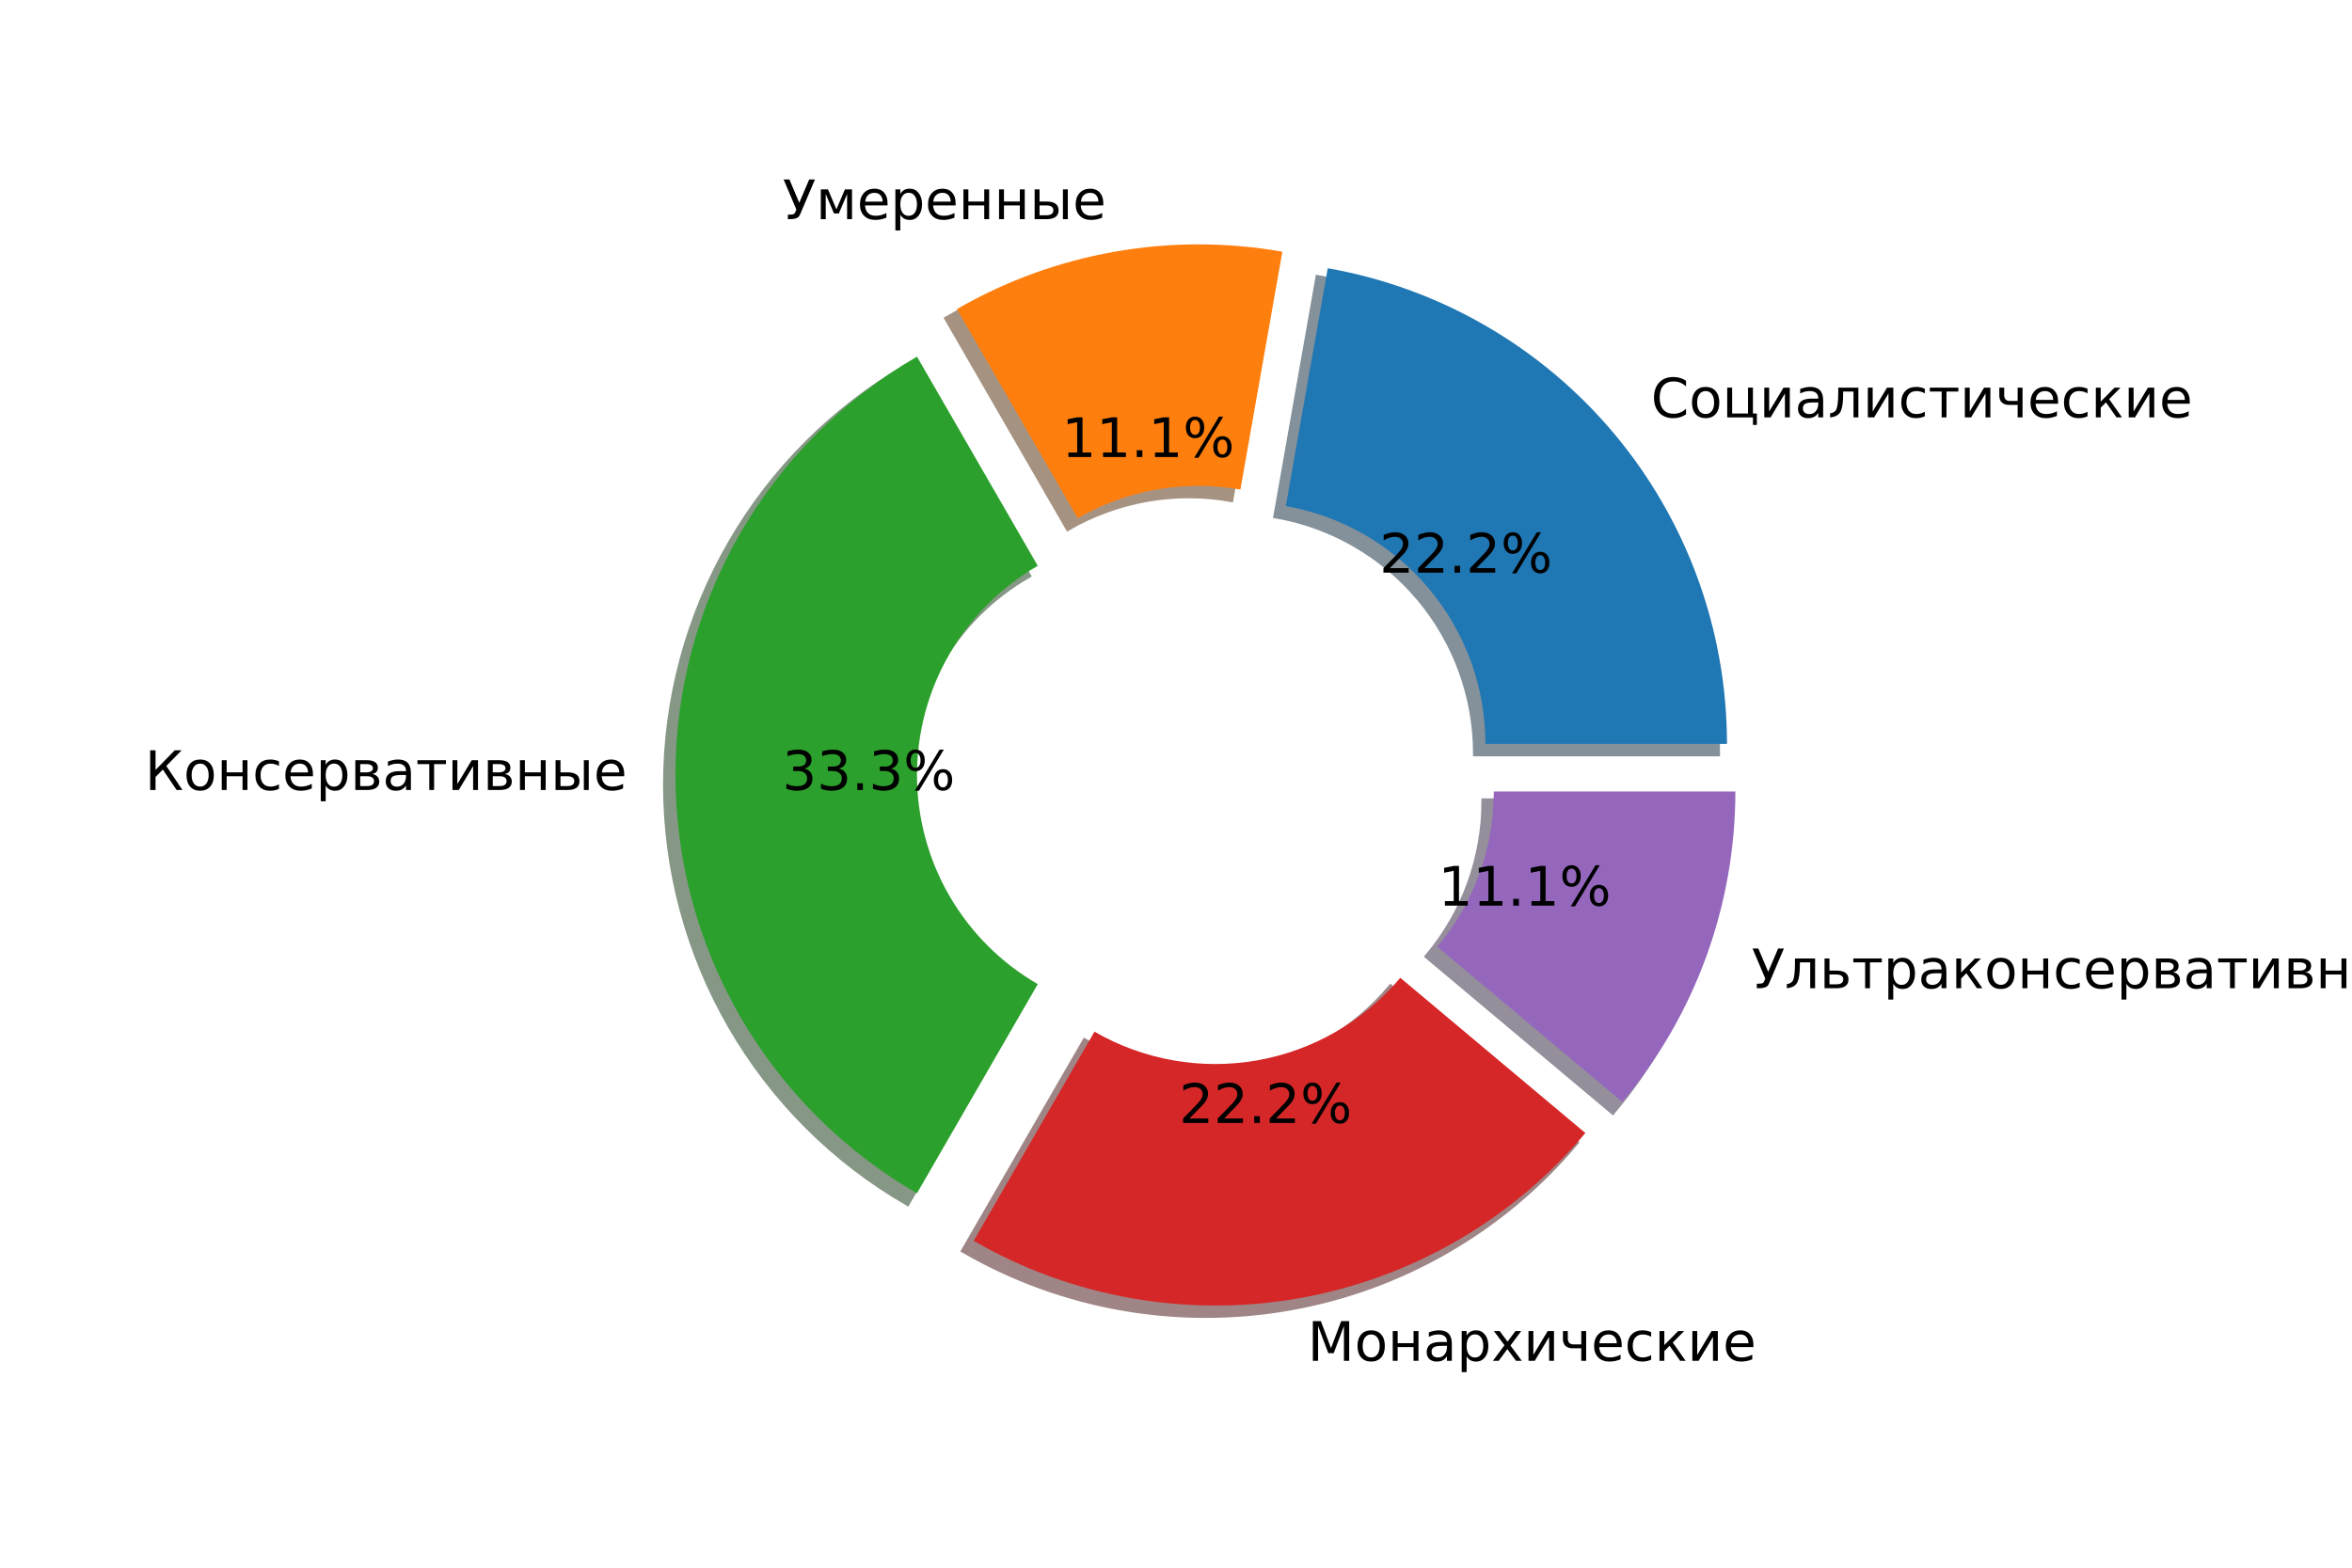
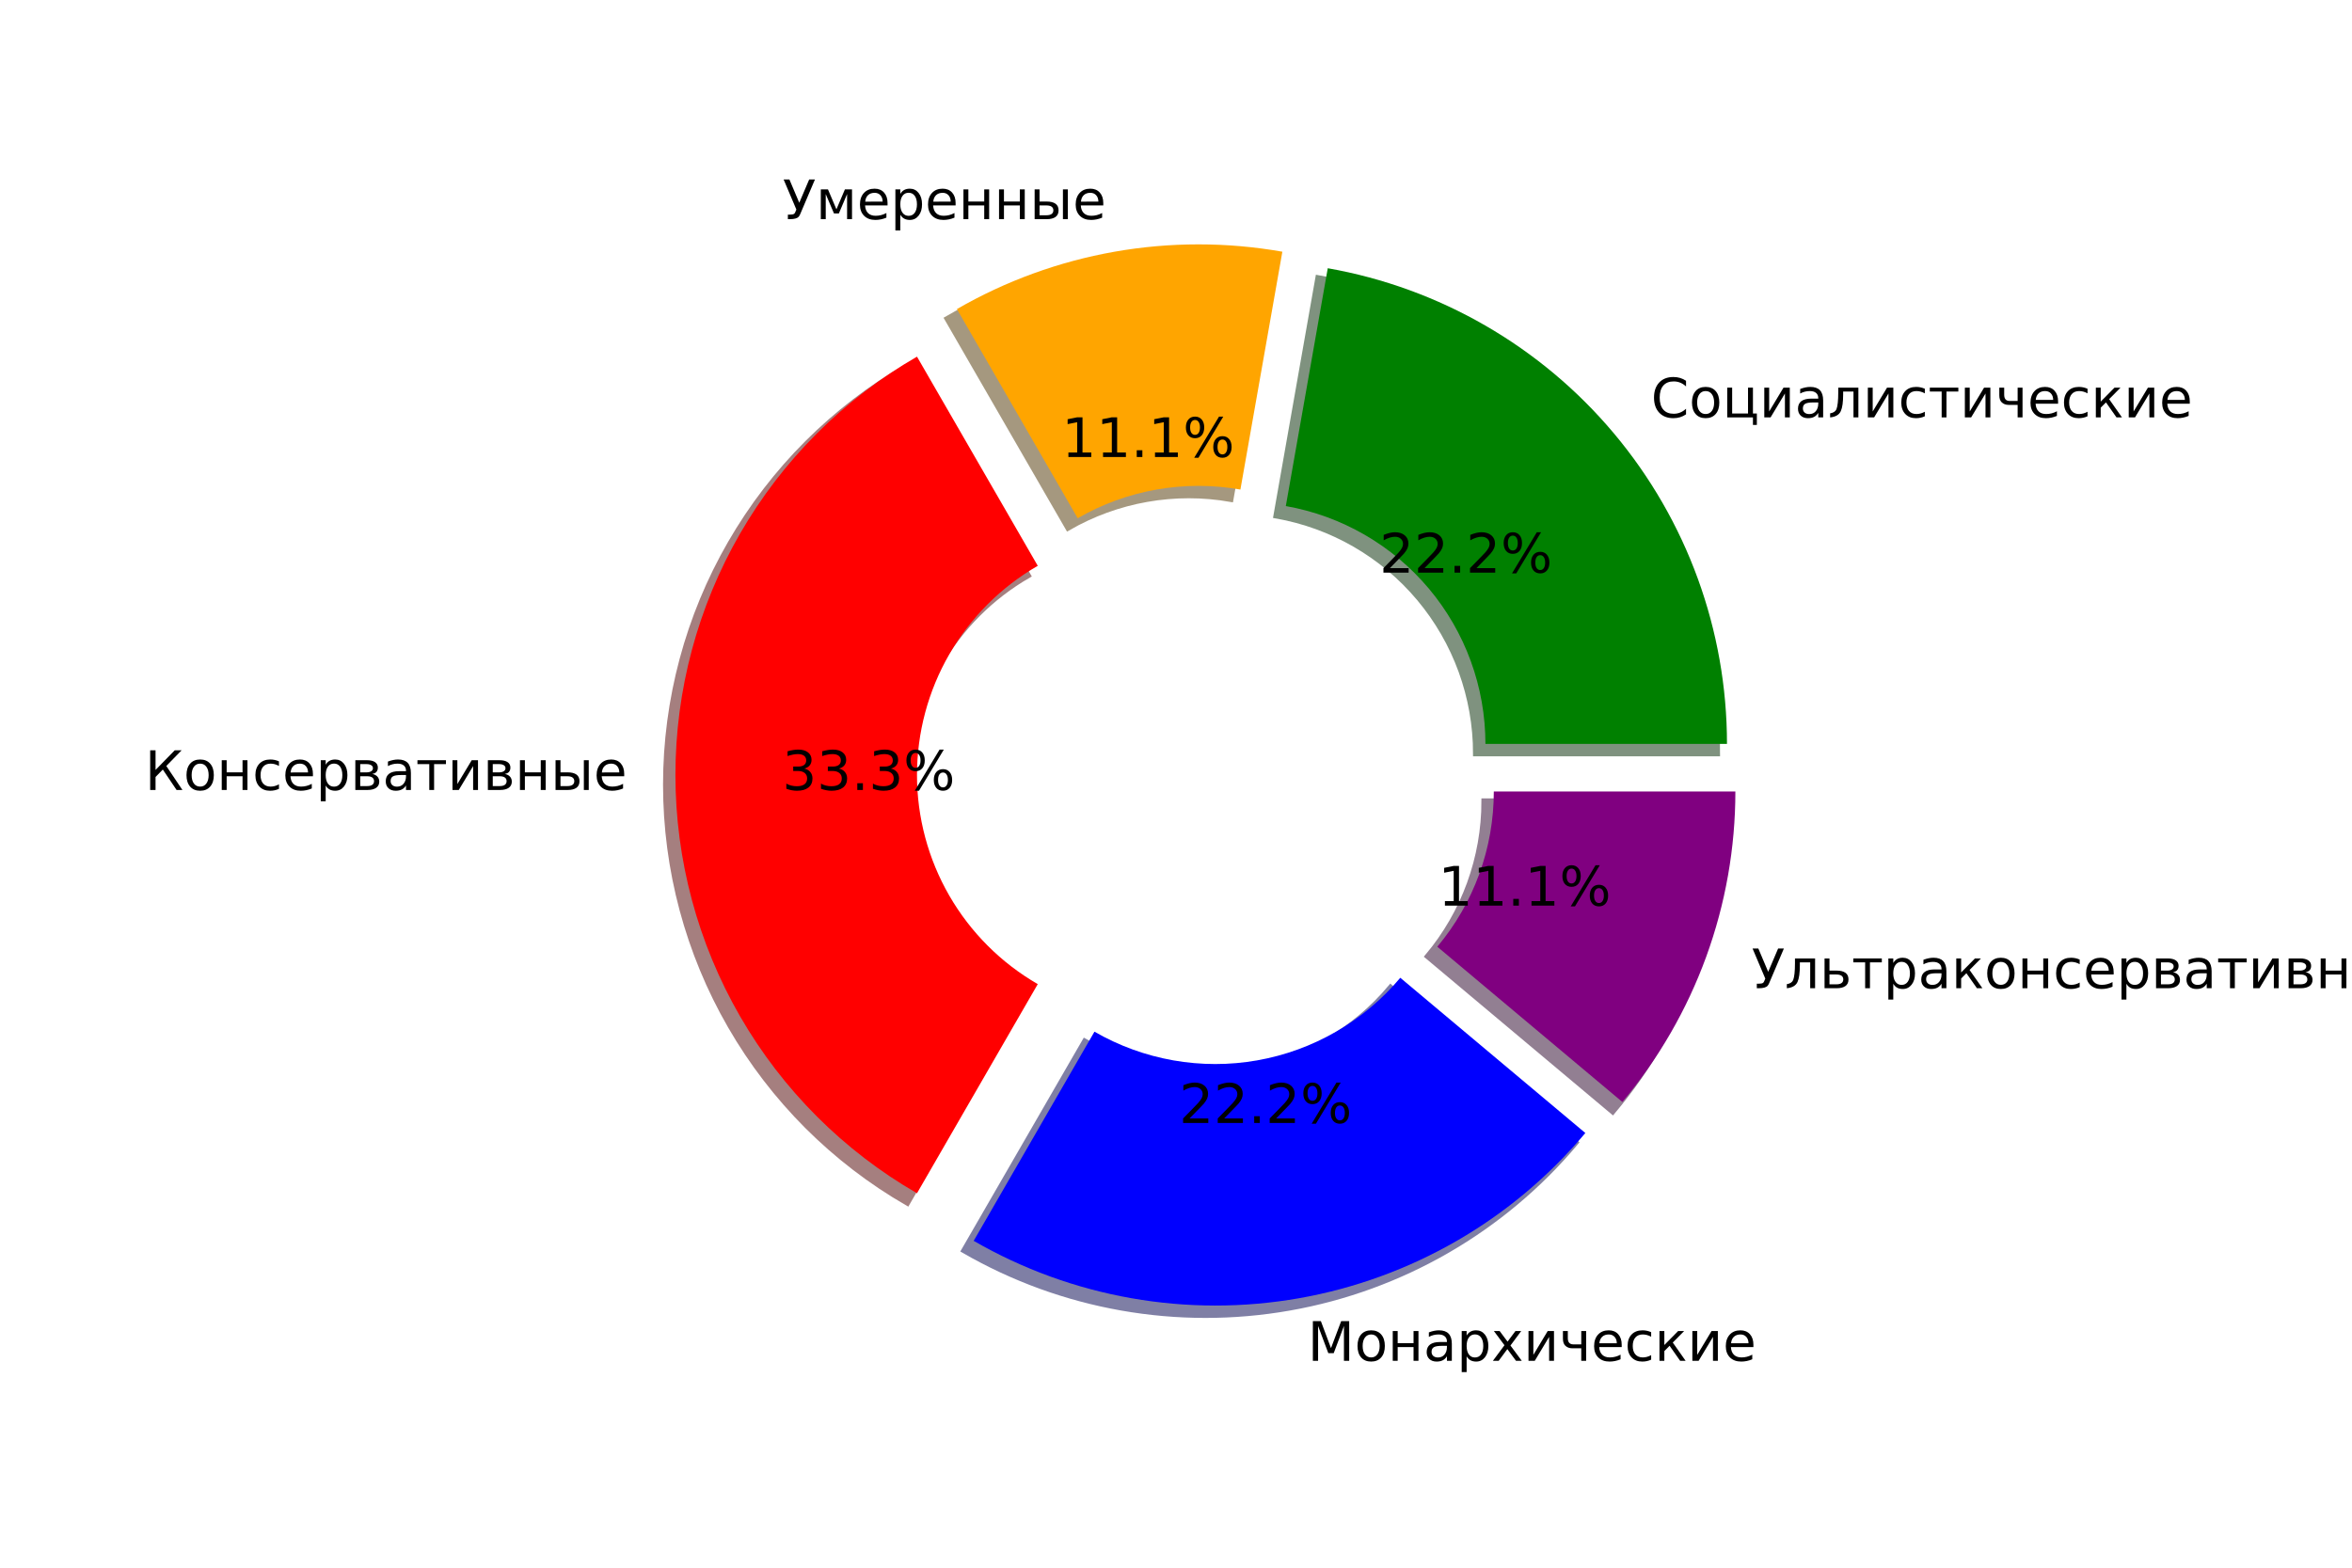
<svg xmlns="http://www.w3.org/2000/svg" xmlns:xlink="http://www.w3.org/1999/xlink" height="288pt" version="1.1" viewBox="0 0 432 288" width="432pt">
  <defs>
    <style type="text/css">*{stroke-linecap:butt;stroke-linejoin:round;}</style>
  </defs>
  <g id="figure_1">
    <g id="patch_1">
      <path d="M 0 288  L 432 288  L 432 0  L 0 0  z " style="fill:none;" />
    </g>
    <g id="axes_1">
      <g id="patch_2">
-         <path d="M 315.426 138.439  C 315.426 117.582 308.073 97.378 294.666 81.4  C 281.259 65.423 262.64 54.673 242.099 51.051  L 234.395 94.745  C 244.665 96.556 253.975 101.931 260.678 109.919  C 267.382 117.908 271.058 128.01 271.058 138.439  L 315.426 138.439  z " style="fill:#092436;opacity:0.5;stroke:#092436;stroke-linejoin:miter;" />
+         <path d="M 315.426 138.439  C 315.426 117.582 308.073 97.378 294.666 81.4  C 281.259 65.423 262.64 54.673 242.099 51.051  L 234.395 94.745  C 244.665 96.556 253.975 101.931 260.678 109.919  C 267.382 117.908 271.058 128.01 271.058 138.439  L 315.426 138.439  z " style="fill:#002600;opacity:0.5;stroke:#002600;stroke-linejoin:miter;" />
      </g>
      <g id="patch_3">
-         <path d="M 233.761 48.016  C 223.567 46.218 213.137 46.218 202.943 48.016  C 192.749 49.813 182.948 53.381 173.984 58.556  L 196.168 96.98  C 200.65 94.392 205.551 92.608 210.648 91.71  C 215.744 90.811 220.959 90.811 226.056 91.71  L 233.761 48.016  z " style="fill:#4c2604;opacity:0.5;stroke:#4c2604;stroke-linejoin:miter;" />
+         <path d="M 233.761 48.016  C 223.567 46.218 213.137 46.218 202.943 48.016  C 192.749 49.813 182.948 53.381 173.984 58.556  L 196.168 96.98  C 200.65 94.392 205.551 92.608 210.648 91.71  C 215.744 90.811 220.959 90.811 226.056 91.71  L 233.761 48.016  z " style="fill:#4c3200;opacity:0.5;stroke:#4c3200;stroke-linejoin:miter;" />
      </g>
      <g id="patch_4">
-         <path d="M 166.651 67.295  C 153.163 75.083 141.959 86.286 134.172 99.775  C 126.384 113.263 122.283 128.567 122.283 144.143  C 122.283 159.718 126.384 175.022 134.172 188.511  C 141.959 201.999 153.163 213.203 166.651 220.99  L 188.835 182.566  C 182.091 178.673 176.489 173.071 172.595 166.327  C 168.702 159.582 166.651 151.93 166.651 144.143  C 166.651 136.355 168.702 128.703 172.595 121.959  C 176.489 115.214 182.091 109.613 188.835 105.719  L 166.651 67.295  z " style="fill:#0d300d;opacity:0.5;stroke:#0d300d;stroke-linejoin:miter;" />
+         <path d="M 166.651 67.295  C 153.163 75.083 141.959 86.286 134.172 99.775  C 126.384 113.263 122.283 128.567 122.283 144.143  C 122.283 159.718 126.384 175.022 134.172 188.511  C 141.959 201.999 153.163 213.203 166.651 220.99  L 188.835 182.566  C 182.091 178.673 176.489 173.071 172.595 166.327  C 168.702 159.582 166.651 151.93 166.651 144.143  C 166.651 136.355 168.702 128.703 172.595 121.959  C 176.489 115.214 182.091 109.613 188.835 105.719  L 166.651 67.295  z " style="fill:#4c0000;opacity:0.5;stroke:#4c0000;stroke-linejoin:miter;" />
      </g>
      <g id="patch_5">
-         <path d="M 177.066 229.729  C 195.129 240.158 216.302 243.891 236.843 240.269  C 257.383 236.647 276.003 225.897 289.409 209.92  L 255.422 181.401  C 248.718 189.389 239.408 194.764 229.138 196.575  C 218.868 198.386 208.281 196.519 199.25 191.305  L 177.066 229.729  z " style="fill:#400c0c;opacity:0.5;stroke:#400c0c;stroke-linejoin:miter;" />
+         <path d="M 177.066 229.729  C 195.129 240.158 216.302 243.891 236.843 240.269  C 257.383 236.647 276.003 225.897 289.409 209.92  L 255.422 181.401  C 248.718 189.389 239.408 194.764 229.138 196.575  C 218.868 198.386 208.281 196.519 199.25 191.305  L 177.066 229.729  z " style="fill:#00004c;opacity:0.5;stroke:#00004c;stroke-linejoin:miter;" />
      </g>
      <g id="patch_6">
-         <path d="M 296.207 204.216  C 302.861 196.287 308.076 187.254 311.616 177.527  C 315.156 167.8 316.967 157.529 316.967 147.177  L 272.599 147.177  C 272.599 152.353 271.694 157.489 269.924 162.352  C 268.153 167.216 265.546 171.732 262.219 175.697  L 296.207 204.216  z " style="fill:#2c1f39;opacity:0.5;stroke:#2c1f39;stroke-linejoin:miter;" />
+         <path d="M 296.207 204.216  C 302.861 196.287 308.076 187.254 311.616 177.527  C 315.156 167.8 316.967 157.529 316.967 147.177  L 272.599 147.177  C 272.599 152.353 271.694 157.489 269.924 162.352  C 268.153 167.216 265.546 171.732 262.219 175.697  L 296.207 204.216  z " style="fill:#260026;opacity:0.5;stroke:#260026;stroke-linejoin:miter;" />
      </g>
      <g id="patch_7">
-         <path d="M 317.201 136.664  C 317.201 115.807 309.848 95.603 296.441 79.626  C 283.034 63.648 264.414 52.898 243.874 49.276  L 236.17 92.97  C 246.44 94.781 255.75 100.156 262.453 108.145  C 269.156 116.133 272.833 126.235 272.833 136.664  L 317.201 136.664  z " style="fill:#1f77b4;" />
+         <path d="M 317.201 136.664  C 317.201 115.807 309.848 95.603 296.441 79.626  C 283.034 63.648 264.414 52.898 243.874 49.276  L 236.17 92.97  C 246.44 94.781 255.75 100.156 262.453 108.145  C 269.156 116.133 272.833 126.235 272.833 136.664  L 317.201 136.664  z " style="fill:#008000;" />
      </g>
      <g id="patch_8">
-         <path d="M 235.536 46.241  C 225.342 44.444 214.912 44.444 204.718 46.241  C 194.524 48.039 184.723 51.606 175.759 56.781  L 197.943 95.205  C 202.425 92.617 207.325 90.834 212.422 89.935  C 217.519 89.036 222.734 89.036 227.831 89.935  L 235.536 46.241  z " style="fill:#ff7f0e;" />
+         <path d="M 235.536 46.241  C 225.342 44.444 214.912 44.444 204.718 46.241  C 194.524 48.039 184.723 51.606 175.759 56.781  L 197.943 95.205  C 202.425 92.617 207.325 90.834 212.422 89.935  C 217.519 89.036 222.734 89.036 227.831 89.935  L 235.536 46.241  z " style="fill:#ffa500;" />
      </g>
      <g id="patch_9">
-         <path d="M 168.426 65.52  C 154.937 73.308 143.734 84.511 135.946 98  C 128.159 111.488 124.058 126.793 124.058 142.368  C 124.058 157.943 128.159 173.247 135.946 186.736  C 143.734 200.224 154.937 211.428 168.426 219.215  L 190.61 180.792  C 183.866 176.898 178.264 171.296 174.37 164.552  C 170.476 157.808 168.426 150.155 168.426 142.368  C 168.426 134.58 170.476 126.928 174.37 120.184  C 178.264 113.44 183.866 107.838 190.61 103.944  L 168.426 65.52  z " style="fill:#2ca02c;" />
+         <path d="M 168.426 65.52  C 154.937 73.308 143.734 84.511 135.946 98  C 128.159 111.488 124.058 126.793 124.058 142.368  C 124.058 157.943 128.159 173.247 135.946 186.736  C 143.734 200.224 154.937 211.428 168.426 219.215  L 190.61 180.792  C 183.866 176.898 178.264 171.296 174.37 164.552  C 170.476 157.808 168.426 150.155 168.426 142.368  C 168.426 134.58 170.476 126.928 174.37 120.184  C 178.264 113.44 183.866 107.838 190.61 103.944  L 168.426 65.52  z " style="fill:#ff0000;" />
      </g>
      <g id="patch_10">
-         <path d="M 178.84 227.954  C 196.903 238.383 218.077 242.116 238.617 238.495  C 259.158 234.873 277.778 224.123 291.184 208.145  L 257.196 179.626  C 250.493 187.615 241.183 192.99 230.913 194.801  C 220.643 196.611 210.056 194.745 201.024 189.53  L 178.84 227.954  z " style="fill:#d62728;" />
+         <path d="M 178.84 227.954  C 196.903 238.383 218.077 242.116 238.617 238.495  C 259.158 234.873 277.778 224.123 291.184 208.145  L 257.196 179.626  C 250.493 187.615 241.183 192.99 230.913 194.801  C 220.643 196.611 210.056 194.745 201.024 189.53  L 178.84 227.954  z " style="fill:#0000ff;" />
      </g>
      <g id="patch_11">
-         <path d="M 297.982 202.441  C 304.635 194.512 309.85 185.479 313.391 175.752  C 316.931 166.025 318.742 155.754 318.742 145.403  L 274.374 145.403  C 274.374 150.578 273.468 155.714 271.698 160.578  C 269.928 165.441 267.321 169.957 263.994 173.922  L 297.982 202.441  z " style="fill:#9467bd;" />
+         <path d="M 297.982 202.441  C 304.635 194.512 309.85 185.479 313.391 175.752  C 316.931 166.025 318.742 155.754 318.742 145.403  L 274.374 145.403  C 274.374 150.578 273.468 155.714 271.698 160.578  C 269.928 165.441 267.321 169.957 263.994 173.922  L 297.982 202.441  z " style="fill:#800080;" />
      </g>
      <g id="matplotlib.axis_1" />
      <g id="matplotlib.axis_2" />
      <g id="text_1">
        <g transform="translate(303.2385 76.68108)scale(0.1 -0.1)">
          <defs>
            <path d="M 64.406 67.281  L 64.406 56.891  Q 59.422 61.531 53.781 63.812  Q 48.141 66.109 41.797 66.109  Q 29.297 66.109 22.656 58.469  Q 16.016 50.828 16.016 36.375  Q 16.016 21.969 22.656 14.328  Q 29.297 6.688 41.797 6.688  Q 48.141 6.688 53.781 8.984  Q 59.422 11.281 64.406 15.922  L 64.406 5.609  Q 59.234 2.094 53.438 0.328  Q 47.656 -1.422 41.219 -1.422  Q 24.656 -1.422 15.125 8.703  Q 5.609 18.844 5.609 36.375  Q 5.609 53.953 15.125 64.078  Q 24.656 74.219 41.219 74.219  Q 47.75 74.219 53.531 72.484  Q 59.328 70.75 64.406 67.281  z " id="DejaVuSans-1057" />
            <path d="M 30.609 48.391  Q 23.391 48.391 19.188 42.75  Q 14.984 37.109 14.984 27.297  Q 14.984 17.484 19.156 11.844  Q 23.344 6.203 30.609 6.203  Q 37.797 6.203 41.984 11.859  Q 46.188 17.531 46.188 27.297  Q 46.188 37.016 41.984 42.703  Q 37.797 48.391 30.609 48.391  z M 30.609 56  Q 42.328 56 49.016 48.375  Q 55.719 40.766 55.719 27.297  Q 55.719 13.875 49.016 6.219  Q 42.328 -1.422 30.609 -1.422  Q 18.844 -1.422 12.172 6.219  Q 5.516 13.875 5.516 27.297  Q 5.516 40.766 12.172 48.375  Q 18.844 56 30.609 56  z " id="DejaVuSans-1086" />
            <path d="M 56.297 0  L 9.078 0  L 9.078 54.688  L 18.109 54.688  L 18.109 7.172  L 47.266 7.172  L 47.266 54.688  L 56.297 54.688  L 56.297 7.172  L 63.484 7.172  L 63.484 -13.812  L 56.297 -13.812  z " id="DejaVuSans-1094" />
            <path d="M 55.906 54.688  L 55.906 0  L 46.969 0  L 46.969 43.891  L 20.609 0  L 9.078 0  L 9.078 54.688  L 18.016 54.688  L 18.016 10.891  L 44.344 54.688  z " id="DejaVuSans-1080" />
            <path d="M 34.281 27.484  Q 23.391 27.484 19.188 25  Q 14.984 22.516 14.984 16.5  Q 14.984 11.719 18.141 8.906  Q 21.297 6.109 26.703 6.109  Q 34.188 6.109 38.703 11.406  Q 43.219 16.703 43.219 25.484  L 43.219 27.484  z M 52.203 31.203  L 52.203 0  L 43.219 0  L 43.219 8.297  Q 40.141 3.328 35.547 0.953  Q 30.953 -1.422 24.312 -1.422  Q 15.922 -1.422 10.953 3.297  Q 6 8.016 6 15.922  Q 6 25.141 12.172 29.828  Q 18.359 34.516 30.609 34.516  L 43.219 34.516  L 43.219 35.406  Q 43.219 41.609 39.141 45  Q 35.062 48.391 27.688 48.391  Q 23 48.391 18.547 47.266  Q 14.109 46.141 10.016 43.891  L 10.016 52.203  Q 14.938 54.109 19.578 55.047  Q 24.219 56 28.609 56  Q 40.484 56 46.344 49.844  Q 52.203 43.703 52.203 31.203  z " id="DejaVuSans-1072" />
            <path d="M 3.719 0  L 3.719 7.469  Q 12.594 8.844 15.328 14.984  Q 18.656 23.641 18.656 45.75  L 18.656 54.688  L 55.609 54.688  L 55.609 0  L 46.625 0  L 46.625 47.516  L 27.641 47.516  L 27.641 42.094  Q 27.641 21 23.344 11.531  Q 18.75 1.422 3.719 0  z " id="DejaVuSans-1083" />
            <path d="M 48.781 52.594  L 48.781 44.188  Q 44.969 46.297 41.141 47.344  Q 37.312 48.391 33.406 48.391  Q 24.656 48.391 19.812 42.844  Q 14.984 37.312 14.984 27.297  Q 14.984 17.281 19.812 11.734  Q 24.656 6.203 33.406 6.203  Q 37.312 6.203 41.141 7.25  Q 44.969 8.297 48.781 10.406  L 48.781 2.094  Q 45.016 0.344 40.984 -0.531  Q 36.969 -1.422 32.422 -1.422  Q 20.062 -1.422 12.781 6.344  Q 5.516 14.109 5.516 27.297  Q 5.516 40.672 12.859 48.328  Q 20.219 56 33.016 56  Q 37.156 56 41.109 55.141  Q 45.062 54.297 48.781 52.594  z " id="DejaVuSans-1089" />
            <path d="M 2.938 54.688  L 55.328 54.688  L 55.328 47.516  L 33.547 47.516  L 33.547 0  L 24.703 0  L 24.703 47.516  L 2.938 47.516  z " id="DejaVuSans-1090" />
            <path d="M 41.016 0  L 41.016 23  L 24.266 23  Q 16.797 23 11.812 27.641  Q 7.328 31.844 7.328 40.828  L 7.328 54.688  L 16.312 54.688  L 16.312 41.656  Q 16.312 35.938 18.844 33.062  Q 21.438 30.172 26.516 30.172  L 41.016 30.172  L 41.016 54.688  L 50 54.688  L 50 0  z " id="DejaVuSans-1095" />
            <path d="M 56.203 29.594  L 56.203 25.203  L 14.891 25.203  Q 15.484 15.922 20.484 11.062  Q 25.484 6.203 34.422 6.203  Q 39.594 6.203 44.453 7.469  Q 49.312 8.734 54.109 11.281  L 54.109 2.781  Q 49.266 0.734 44.188 -0.344  Q 39.109 -1.422 33.891 -1.422  Q 20.797 -1.422 13.156 6.188  Q 5.516 13.812 5.516 26.812  Q 5.516 40.234 12.766 48.109  Q 20.016 56 32.328 56  Q 43.359 56 49.781 48.891  Q 56.203 41.797 56.203 29.594  z M 47.219 32.234  Q 47.125 39.594 43.094 43.984  Q 39.062 48.391 32.422 48.391  Q 24.906 48.391 20.391 44.141  Q 15.875 39.891 15.188 32.172  z " id="DejaVuSans-1077" />
            <path d="M 9.078 54.688  L 18.016 54.688  L 18.016 29  L 43.359 54.688  L 54.391 54.688  L 33.5 33.547  L 57.078 0  L 47.016 0  L 27.641 27.594  L 18.016 17.828  L 18.016 0  L 9.078 0  z " id="DejaVuSans-1082" />
          </defs>
          <use xlink:href="#DejaVuSans-1057" />
          <use x="69.824" xlink:href="#DejaVuSans-1086" />
          <use x="131.006" xlink:href="#DejaVuSans-1094" />
          <use x="199.072" xlink:href="#DejaVuSans-1080" />
          <use x="264.062" xlink:href="#DejaVuSans-1072" />
          <use x="325.342" xlink:href="#DejaVuSans-1083" />
          <use x="389.258" xlink:href="#DejaVuSans-1080" />
          <use x="454.248" xlink:href="#DejaVuSans-1089" />
          <use x="509.229" xlink:href="#DejaVuSans-1090" />
          <use x="567.48" xlink:href="#DejaVuSans-1080" />
          <use x="632.471" xlink:href="#DejaVuSans-1095" />
          <use x="691.553" xlink:href="#DejaVuSans-1077" />
          <use x="753.076" xlink:href="#DejaVuSans-1089" />
          <use x="808.057" xlink:href="#DejaVuSans-1082" />
          <use x="868.457" xlink:href="#DejaVuSans-1080" />
          <use x="933.447" xlink:href="#DejaVuSans-1077" />
        </g>
      </g>
      <g id="text_2">
        <g transform="translate(253.367 105.2003)scale(0.1 -0.1)">
          <defs>
            <path d="M 19.188 8.297  L 53.609 8.297  L 53.609 0  L 7.328 0  L 7.328 8.297  Q 12.938 14.109 22.625 23.891  Q 32.328 33.688 34.812 36.531  Q 39.547 41.844 41.422 45.531  Q 43.312 49.219 43.312 52.781  Q 43.312 58.594 39.234 62.25  Q 35.156 65.922 28.609 65.922  Q 23.969 65.922 18.812 64.312  Q 13.672 62.703 7.812 59.422  L 7.812 69.391  Q 13.766 71.781 18.938 73  Q 24.125 74.219 28.422 74.219  Q 39.75 74.219 46.484 68.547  Q 53.219 62.891 53.219 53.422  Q 53.219 48.922 51.531 44.891  Q 49.859 40.875 45.406 35.406  Q 44.188 33.984 37.641 27.219  Q 31.109 20.453 19.188 8.297  z " id="DejaVuSans-50" />
            <path d="M 10.688 12.406  L 21 12.406  L 21 0  L 10.688 0  z " id="DejaVuSans-46" />
            <path d="M 72.703 32.078  Q 68.453 32.078 66.031 28.469  Q 63.625 24.859 63.625 18.406  Q 63.625 12.062 66.031 8.422  Q 68.453 4.781 72.703 4.781  Q 76.859 4.781 79.266 8.422  Q 81.688 12.062 81.688 18.406  Q 81.688 24.812 79.266 28.438  Q 76.859 32.078 72.703 32.078  z M 72.703 38.281  Q 80.422 38.281 84.953 32.906  Q 89.5 27.547 89.5 18.406  Q 89.5 9.281 84.938 3.922  Q 80.375 -1.422 72.703 -1.422  Q 64.891 -1.422 60.344 3.922  Q 55.812 9.281 55.812 18.406  Q 55.812 27.594 60.375 32.938  Q 64.938 38.281 72.703 38.281  z M 22.312 68.016  Q 18.109 68.016 15.688 64.375  Q 13.281 60.75 13.281 54.391  Q 13.281 47.953 15.672 44.328  Q 18.062 40.719 22.312 40.719  Q 26.562 40.719 28.969 44.328  Q 31.391 47.953 31.391 54.391  Q 31.391 60.688 28.953 64.344  Q 26.516 68.016 22.312 68.016  z M 66.406 74.219  L 74.219 74.219  L 28.609 -1.422  L 20.797 -1.422  z M 22.312 74.219  Q 30.031 74.219 34.609 68.875  Q 39.203 63.531 39.203 54.391  Q 39.203 45.172 34.641 39.844  Q 30.078 34.516 22.312 34.516  Q 14.547 34.516 10.031 39.859  Q 5.516 45.219 5.516 54.391  Q 5.516 63.484 10.047 68.844  Q 14.594 74.219 22.312 74.219  z " id="DejaVuSans-37" />
          </defs>
          <use xlink:href="#DejaVuSans-50" />
          <use x="63.623" xlink:href="#DejaVuSans-50" />
          <use x="127.246" xlink:href="#DejaVuSans-46" />
          <use x="159.033" xlink:href="#DejaVuSans-50" />
          <use x="222.656" xlink:href="#DejaVuSans-37" />
        </g>
      </g>
      <g id="text_3">
        <g transform="translate(143.7613 40.26166)scale(0.1 -0.1)">
          <defs>
            <path d="M 31.984 8.844  Q 30.953 6.391 29.391 4.547  Q 25.531 0 13.281 0  L 9.516 0  L 9.516 8.297  L 12.594 8.297  Q 18.406 8.297 20.656 9.625  Q 22.016 10.453 22.906 12.5  L 25.094 17.672  L 1.703 72.906  L 12.312 72.906  L 30.422 30.125  L 48.641 72.906  L 59.234 72.906  z " id="DejaVuSans-1059" />
            <path d="M 9.078 54.688  L 22.219 54.688  L 37.75 18.062  L 53.328 54.688  L 66.359 54.688  L 66.359 0  L 57.328 0  L 57.328 46.094  L 42.234 10.5  L 33.25 10.5  L 18.109 46.094  L 18.109 0  L 9.078 0  z " id="DejaVuSans-1084" />
            <path d="M 18.109 8.203  L 18.109 -20.797  L 9.078 -20.797  L 9.078 54.688  L 18.109 54.688  L 18.109 46.391  Q 20.953 51.266 25.266 53.625  Q 29.594 56 35.594 56  Q 45.562 56 51.781 48.094  Q 58.016 40.188 58.016 27.297  Q 58.016 14.406 51.781 6.484  Q 45.562 -1.422 35.594 -1.422  Q 29.594 -1.422 25.266 0.953  Q 20.953 3.328 18.109 8.203  z M 48.688 27.297  Q 48.688 37.203 44.609 42.844  Q 40.531 48.484 33.406 48.484  Q 26.266 48.484 22.188 42.844  Q 18.109 37.203 18.109 27.297  Q 18.109 17.391 22.188 11.75  Q 26.266 6.109 33.406 6.109  Q 40.531 6.109 44.609 11.75  Q 48.688 17.391 48.688 27.297  z " id="DejaVuSans-1088" />
            <path d="M 9.078 54.688  L 18.109 54.688  L 18.109 32.375  L 47.266 32.375  L 47.266 54.688  L 56.297 54.688  L 56.297 0  L 47.266 0  L 47.266 25.203  L 18.109 25.203  L 18.109 0  L 9.078 0  z " id="DejaVuSans-1085" />
            <path d="M 61.047 54.688  L 70.031 54.688  L 70.031 0  L 61.047 0  z M 65.547 56  z M 43.453 16.219  Q 43.453 20.609 40.25 22.906  Q 37.062 25.203 30.906 25.203  L 18.109 25.203  L 18.109 7.172  L 30.906 7.172  Q 37.062 7.172 40.25 9.484  Q 43.453 11.812 43.453 16.219  z M 9.078 54.688  L 18.109 54.688  L 18.109 32.375  L 31.297 32.375  Q 41.75 32.375 47.391 28.391  Q 53.031 24.422 53.031 16.219  Q 53.031 8.016 47.391 4  Q 41.75 0 31.297 0  L 9.078 0  z " id="DejaVuSans-1099" />
          </defs>
          <use xlink:href="#DejaVuSans-1059" />
          <use x="60.938" xlink:href="#DejaVuSans-1084" />
          <use x="136.377" xlink:href="#DejaVuSans-1077" />
          <use x="197.9" xlink:href="#DejaVuSans-1088" />
          <use x="261.377" xlink:href="#DejaVuSans-1077" />
          <use x="322.9" xlink:href="#DejaVuSans-1085" />
          <use x="388.281" xlink:href="#DejaVuSans-1085" />
          <use x="453.662" xlink:href="#DejaVuSans-1099" />
          <use x="532.617" xlink:href="#DejaVuSans-1077" />
        </g>
      </g>
      <g id="text_4">
        <g transform="translate(194.9978 83.95563)scale(0.1 -0.1)">
          <defs>
            <path d="M 12.406 8.297  L 28.516 8.297  L 28.516 63.922  L 10.984 60.406  L 10.984 69.391  L 28.422 72.906  L 38.281 72.906  L 38.281 8.297  L 54.391 8.297  L 54.391 0  L 12.406 0  z " id="DejaVuSans-49" />
          </defs>
          <use xlink:href="#DejaVuSans-49" />
          <use x="63.623" xlink:href="#DejaVuSans-49" />
          <use x="127.246" xlink:href="#DejaVuSans-46" />
          <use x="159.033" xlink:href="#DejaVuSans-49" />
          <use x="222.656" xlink:href="#DejaVuSans-37" />
        </g>
      </g>
      <g id="text_5">
        <g transform="translate(26.60306 145.1272)scale(0.1 -0.1)">
          <defs>
            <path d="M 9.812 72.906  L 19.672 72.906  L 19.672 36.859  L 54.938 72.906  L 67.578 72.906  L 39.406 44.094  L 69.047 0  L 58.297 0  L 33.016 37.547  L 19.672 23.922  L 19.672 0  L 9.812 0  z " id="DejaVuSans-1050" />
            <path d="M 18.062 25.203  L 18.062 7.172  L 30.859 7.172  Q 37.016 7.172 40.234 9.484  Q 43.453 11.812 43.453 16.219  Q 43.453 20.609 40.234 22.906  Q 37.016 25.203 30.859 25.203  z M 18.062 47.516  L 18.062 32.375  L 29.891 32.375  Q 34.969 32.375 38.188 34.391  Q 41.406 36.422 41.406 40.047  Q 41.406 43.656 38.188 45.578  Q 34.969 47.516 29.891 47.516  z M 9.078 54.688  L 30.469 54.688  Q 40.094 54.688 45.266 51.172  Q 50.438 47.656 50.438 41.156  Q 50.438 36.141 47.797 33.172  Q 45.172 30.219 39.984 29.5  Q 46.188 28.328 49.609 24.609  Q 53.031 20.906 53.031 15.328  Q 53.031 8.016 47.391 4  Q 41.75 0 31.297 0  L 9.078 0  z " id="DejaVuSans-1074" />
          </defs>
          <use xlink:href="#DejaVuSans-1050" />
          <use x="70.996" xlink:href="#DejaVuSans-1086" />
          <use x="132.178" xlink:href="#DejaVuSans-1085" />
          <use x="197.559" xlink:href="#DejaVuSans-1089" />
          <use x="252.539" xlink:href="#DejaVuSans-1077" />
          <use x="314.062" xlink:href="#DejaVuSans-1088" />
          <use x="377.539" xlink:href="#DejaVuSans-1074" />
          <use x="436.475" xlink:href="#DejaVuSans-1072" />
          <use x="497.754" xlink:href="#DejaVuSans-1090" />
          <use x="556.006" xlink:href="#DejaVuSans-1080" />
          <use x="620.996" xlink:href="#DejaVuSans-1074" />
          <use x="679.932" xlink:href="#DejaVuSans-1085" />
          <use x="745.312" xlink:href="#DejaVuSans-1099" />
          <use x="824.268" xlink:href="#DejaVuSans-1077" />
        </g>
      </g>
      <g id="text_6">
        <g transform="translate(143.6687 145.1272)scale(0.1 -0.1)">
          <defs>
            <path d="M 40.578 39.312  Q 47.656 37.797 51.625 33  Q 55.609 28.219 55.609 21.188  Q 55.609 10.406 48.188 4.484  Q 40.766 -1.422 27.094 -1.422  Q 22.516 -1.422 17.656 -0.516  Q 12.797 0.391 7.625 2.203  L 7.625 11.719  Q 11.719 9.328 16.594 8.109  Q 21.484 6.891 26.812 6.891  Q 36.078 6.891 40.938 10.547  Q 45.797 14.203 45.797 21.188  Q 45.797 27.641 41.281 31.266  Q 36.766 34.906 28.719 34.906  L 20.219 34.906  L 20.219 43.016  L 29.109 43.016  Q 36.375 43.016 40.234 45.922  Q 44.094 48.828 44.094 54.297  Q 44.094 59.906 40.109 62.906  Q 36.141 65.922 28.719 65.922  Q 24.656 65.922 20.016 65.031  Q 15.375 64.156 9.812 62.312  L 9.812 71.094  Q 15.438 72.656 20.344 73.438  Q 25.25 74.219 29.594 74.219  Q 40.828 74.219 47.359 69.109  Q 53.906 64.016 53.906 55.328  Q 53.906 49.266 50.438 45.094  Q 46.969 40.922 40.578 39.312  z " id="DejaVuSans-51" />
          </defs>
          <use xlink:href="#DejaVuSans-51" />
          <use x="63.623" xlink:href="#DejaVuSans-51" />
          <use x="127.246" xlink:href="#DejaVuSans-46" />
          <use x="159.033" xlink:href="#DejaVuSans-51" />
          <use x="222.656" xlink:href="#DejaVuSans-37" />
        </g>
      </g>
      <g id="text_7">
        <g transform="translate(240.1582 249.9927)scale(0.1 -0.1)">
          <defs>
            <path d="M 9.812 72.906  L 24.516 72.906  L 43.109 23.297  L 61.812 72.906  L 76.516 72.906  L 76.516 0  L 66.891 0  L 66.891 64.016  L 48.094 14.016  L 38.188 14.016  L 19.391 64.016  L 19.391 0  L 9.812 0  z " id="DejaVuSans-1052" />
            <path d="M 54.891 54.688  L 35.109 28.078  L 55.906 0  L 45.312 0  L 29.391 21.484  L 13.484 0  L 2.875 0  L 24.125 28.609  L 4.688 54.688  L 15.281 54.688  L 29.781 35.203  L 44.281 54.688  z " id="DejaVuSans-1093" />
          </defs>
          <use xlink:href="#DejaVuSans-1052" />
          <use x="86.279" xlink:href="#DejaVuSans-1086" />
          <use x="147.461" xlink:href="#DejaVuSans-1085" />
          <use x="212.842" xlink:href="#DejaVuSans-1072" />
          <use x="274.121" xlink:href="#DejaVuSans-1088" />
          <use x="337.598" xlink:href="#DejaVuSans-1093" />
          <use x="396.777" xlink:href="#DejaVuSans-1080" />
          <use x="461.768" xlink:href="#DejaVuSans-1095" />
          <use x="520.85" xlink:href="#DejaVuSans-1077" />
          <use x="582.373" xlink:href="#DejaVuSans-1089" />
          <use x="637.354" xlink:href="#DejaVuSans-1082" />
          <use x="697.754" xlink:href="#DejaVuSans-1080" />
          <use x="762.744" xlink:href="#DejaVuSans-1077" />
        </g>
      </g>
      <g id="text_8">
        <g transform="translate(216.5702 206.2988)scale(0.1 -0.1)">
          <use xlink:href="#DejaVuSans-50" />
          <use x="63.623" xlink:href="#DejaVuSans-50" />
          <use x="127.246" xlink:href="#DejaVuSans-46" />
          <use x="159.033" xlink:href="#DejaVuSans-50" />
          <use x="222.656" xlink:href="#DejaVuSans-37" />
        </g>
      </g>
      <g id="text_9">
        <g transform="translate(321.7291 181.5466)scale(0.1 -0.1)">
          <defs>
            <path d="M 43.453 16.219  Q 43.453 20.609 40.25 22.906  Q 37.062 25.203 30.906 25.203  L 18.109 25.203  L 18.109 7.172  L 30.906 7.172  Q 37.062 7.172 40.25 9.484  Q 43.453 11.812 43.453 16.219  z M 9.078 54.688  L 18.109 54.688  L 18.109 32.375  L 31.297 32.375  Q 41.75 32.375 47.391 28.391  Q 53.031 24.422 53.031 16.219  Q 53.031 8.016 47.391 4  Q 41.75 0 31.297 0  L 9.078 0  z " id="DejaVuSans-1100" />
          </defs>
          <use xlink:href="#DejaVuSans-1059" />
          <use x="60.938" xlink:href="#DejaVuSans-1083" />
          <use x="124.854" xlink:href="#DejaVuSans-1100" />
          <use x="183.789" xlink:href="#DejaVuSans-1090" />
          <use x="242.041" xlink:href="#DejaVuSans-1088" />
          <use x="305.518" xlink:href="#DejaVuSans-1072" />
          <use x="366.797" xlink:href="#DejaVuSans-1082" />
          <use x="427.197" xlink:href="#DejaVuSans-1086" />
          <use x="488.379" xlink:href="#DejaVuSans-1085" />
          <use x="553.76" xlink:href="#DejaVuSans-1089" />
          <use x="608.74" xlink:href="#DejaVuSans-1077" />
          <use x="670.264" xlink:href="#DejaVuSans-1088" />
          <use x="733.74" xlink:href="#DejaVuSans-1074" />
          <use x="792.676" xlink:href="#DejaVuSans-1072" />
          <use x="853.955" xlink:href="#DejaVuSans-1090" />
          <use x="912.207" xlink:href="#DejaVuSans-1080" />
          <use x="977.197" xlink:href="#DejaVuSans-1074" />
          <use x="1036.133" xlink:href="#DejaVuSans-1085" />
          <use x="1101.514" xlink:href="#DejaVuSans-1099" />
          <use x="1180.469" xlink:href="#DejaVuSans-1077" />
        </g>
      </g>
      <g id="text_10">
        <g transform="translate(264.1532 166.3719)scale(0.1 -0.1)">
          <use xlink:href="#DejaVuSans-49" />
          <use x="63.623" xlink:href="#DejaVuSans-49" />
          <use x="127.246" xlink:href="#DejaVuSans-46" />
          <use x="159.033" xlink:href="#DejaVuSans-49" />
          <use x="222.656" xlink:href="#DejaVuSans-37" />
        </g>
      </g>
    </g>
  </g>
</svg>
